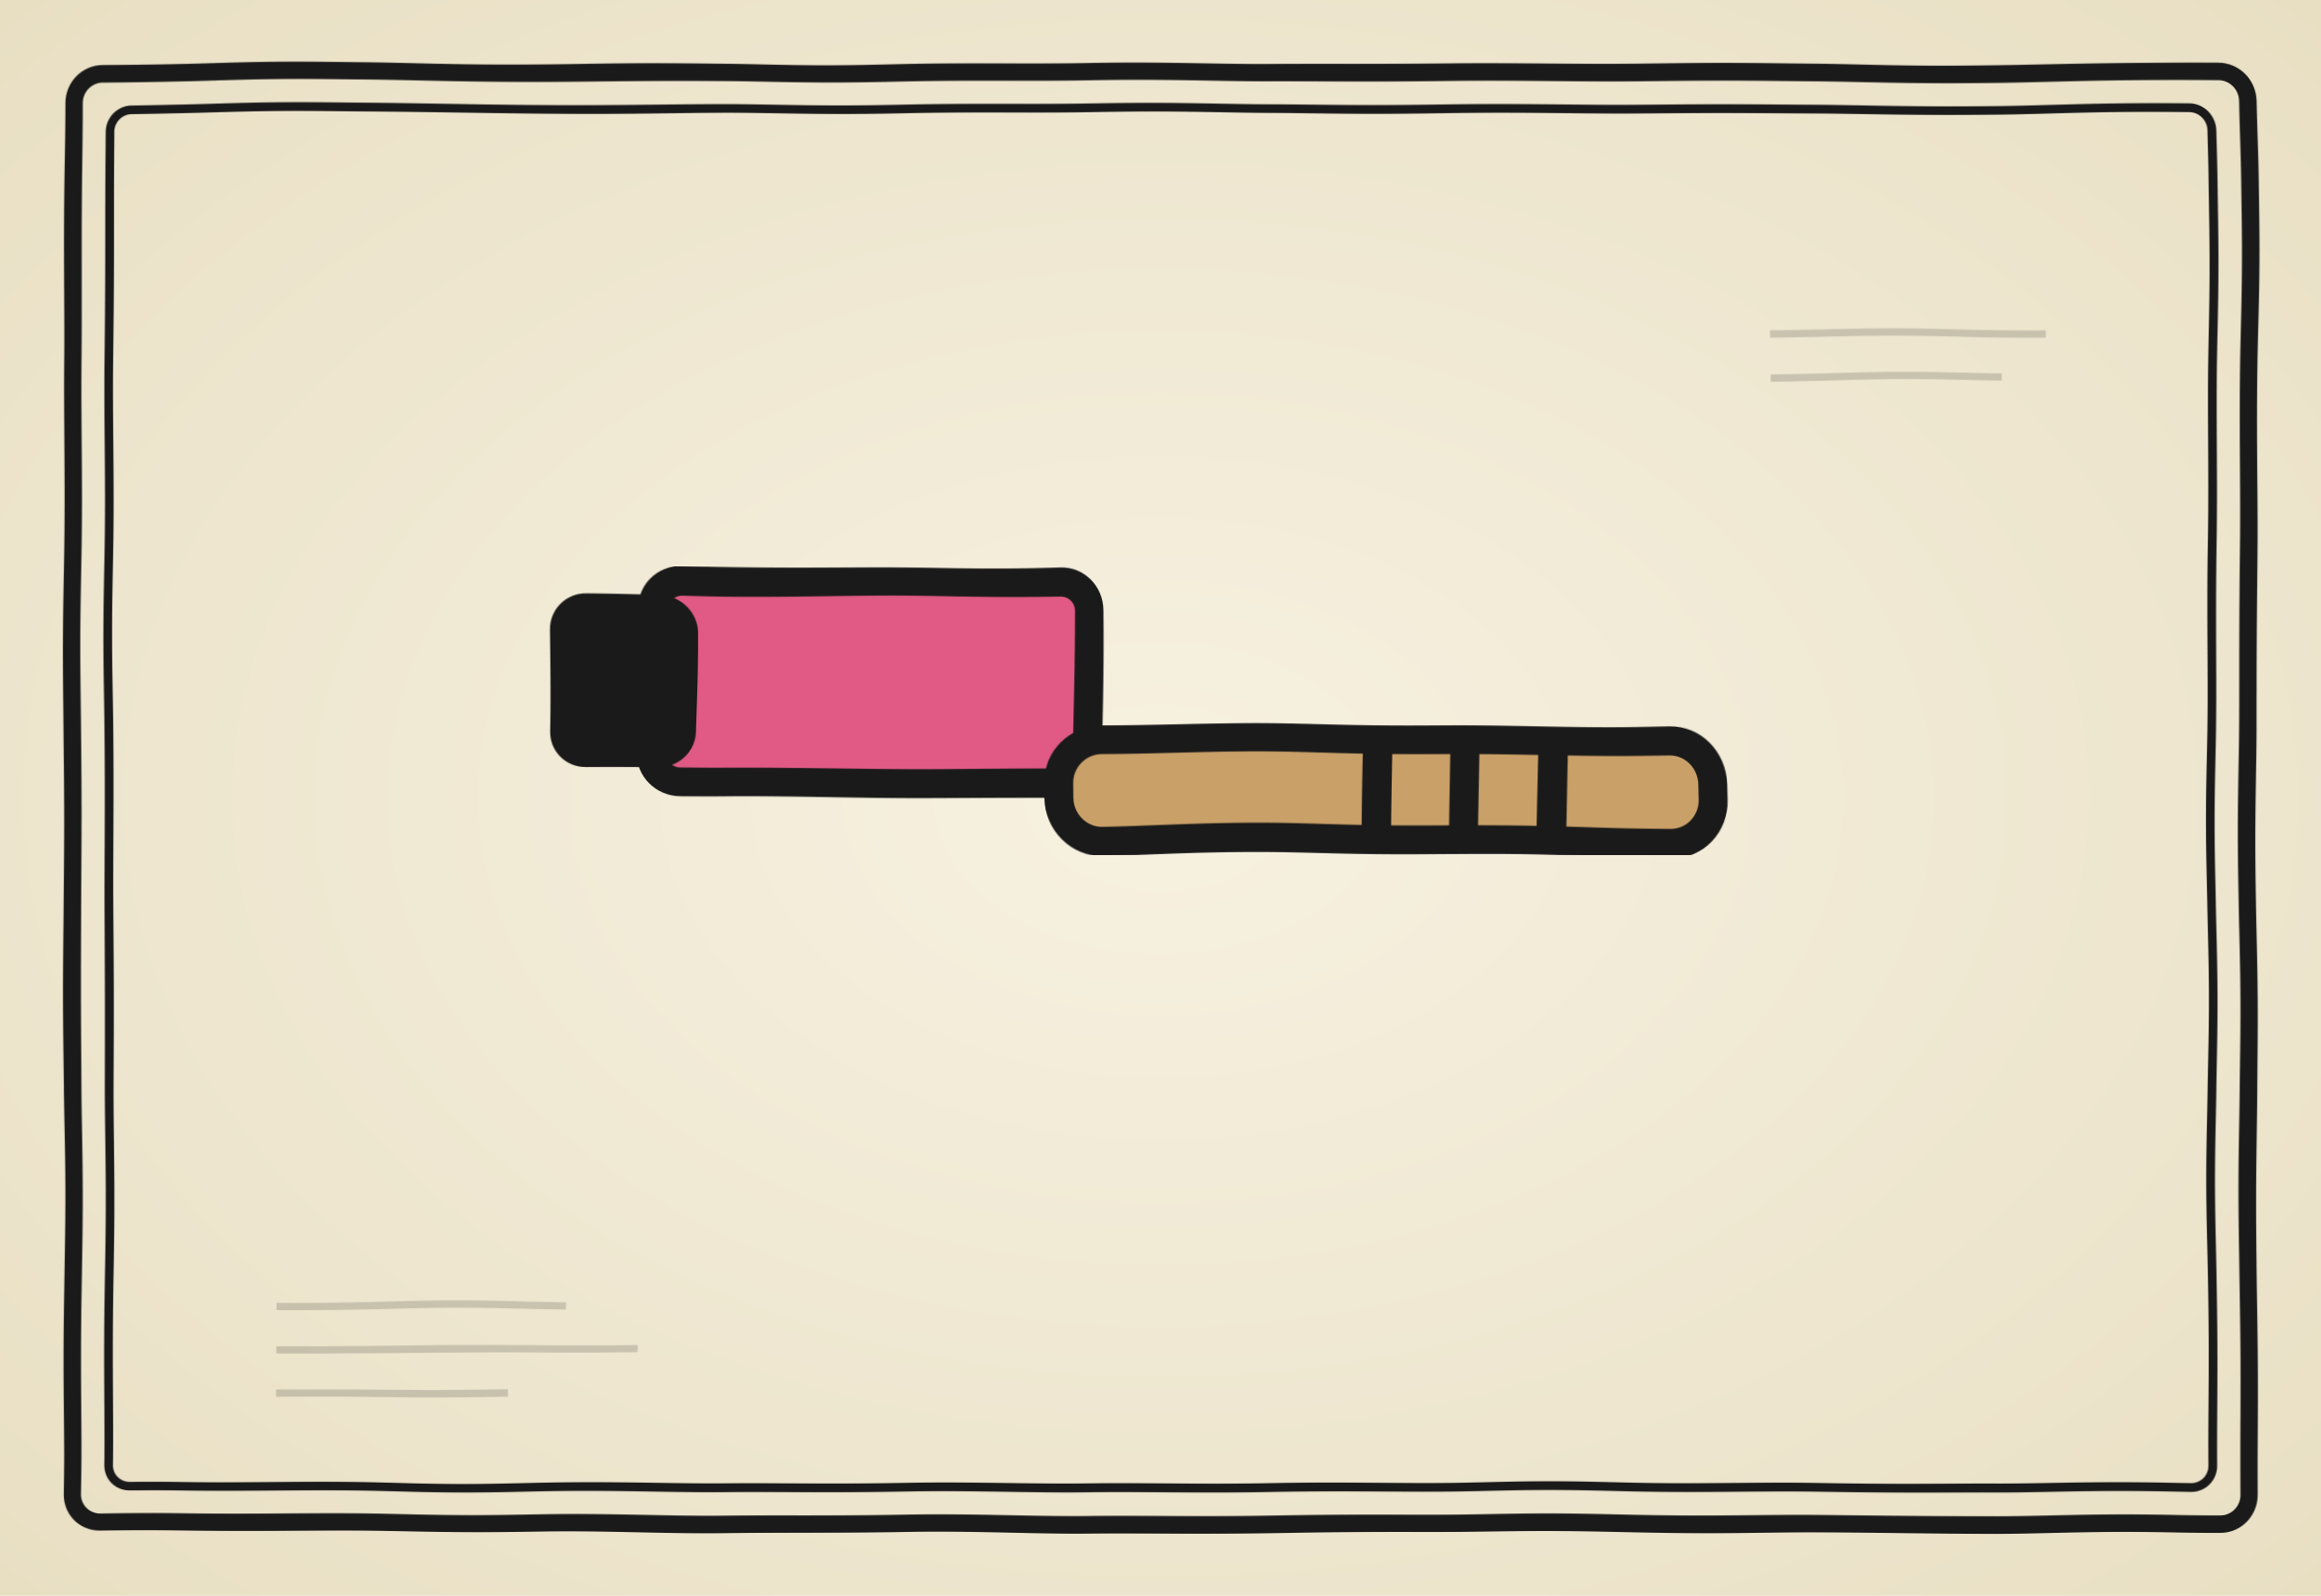
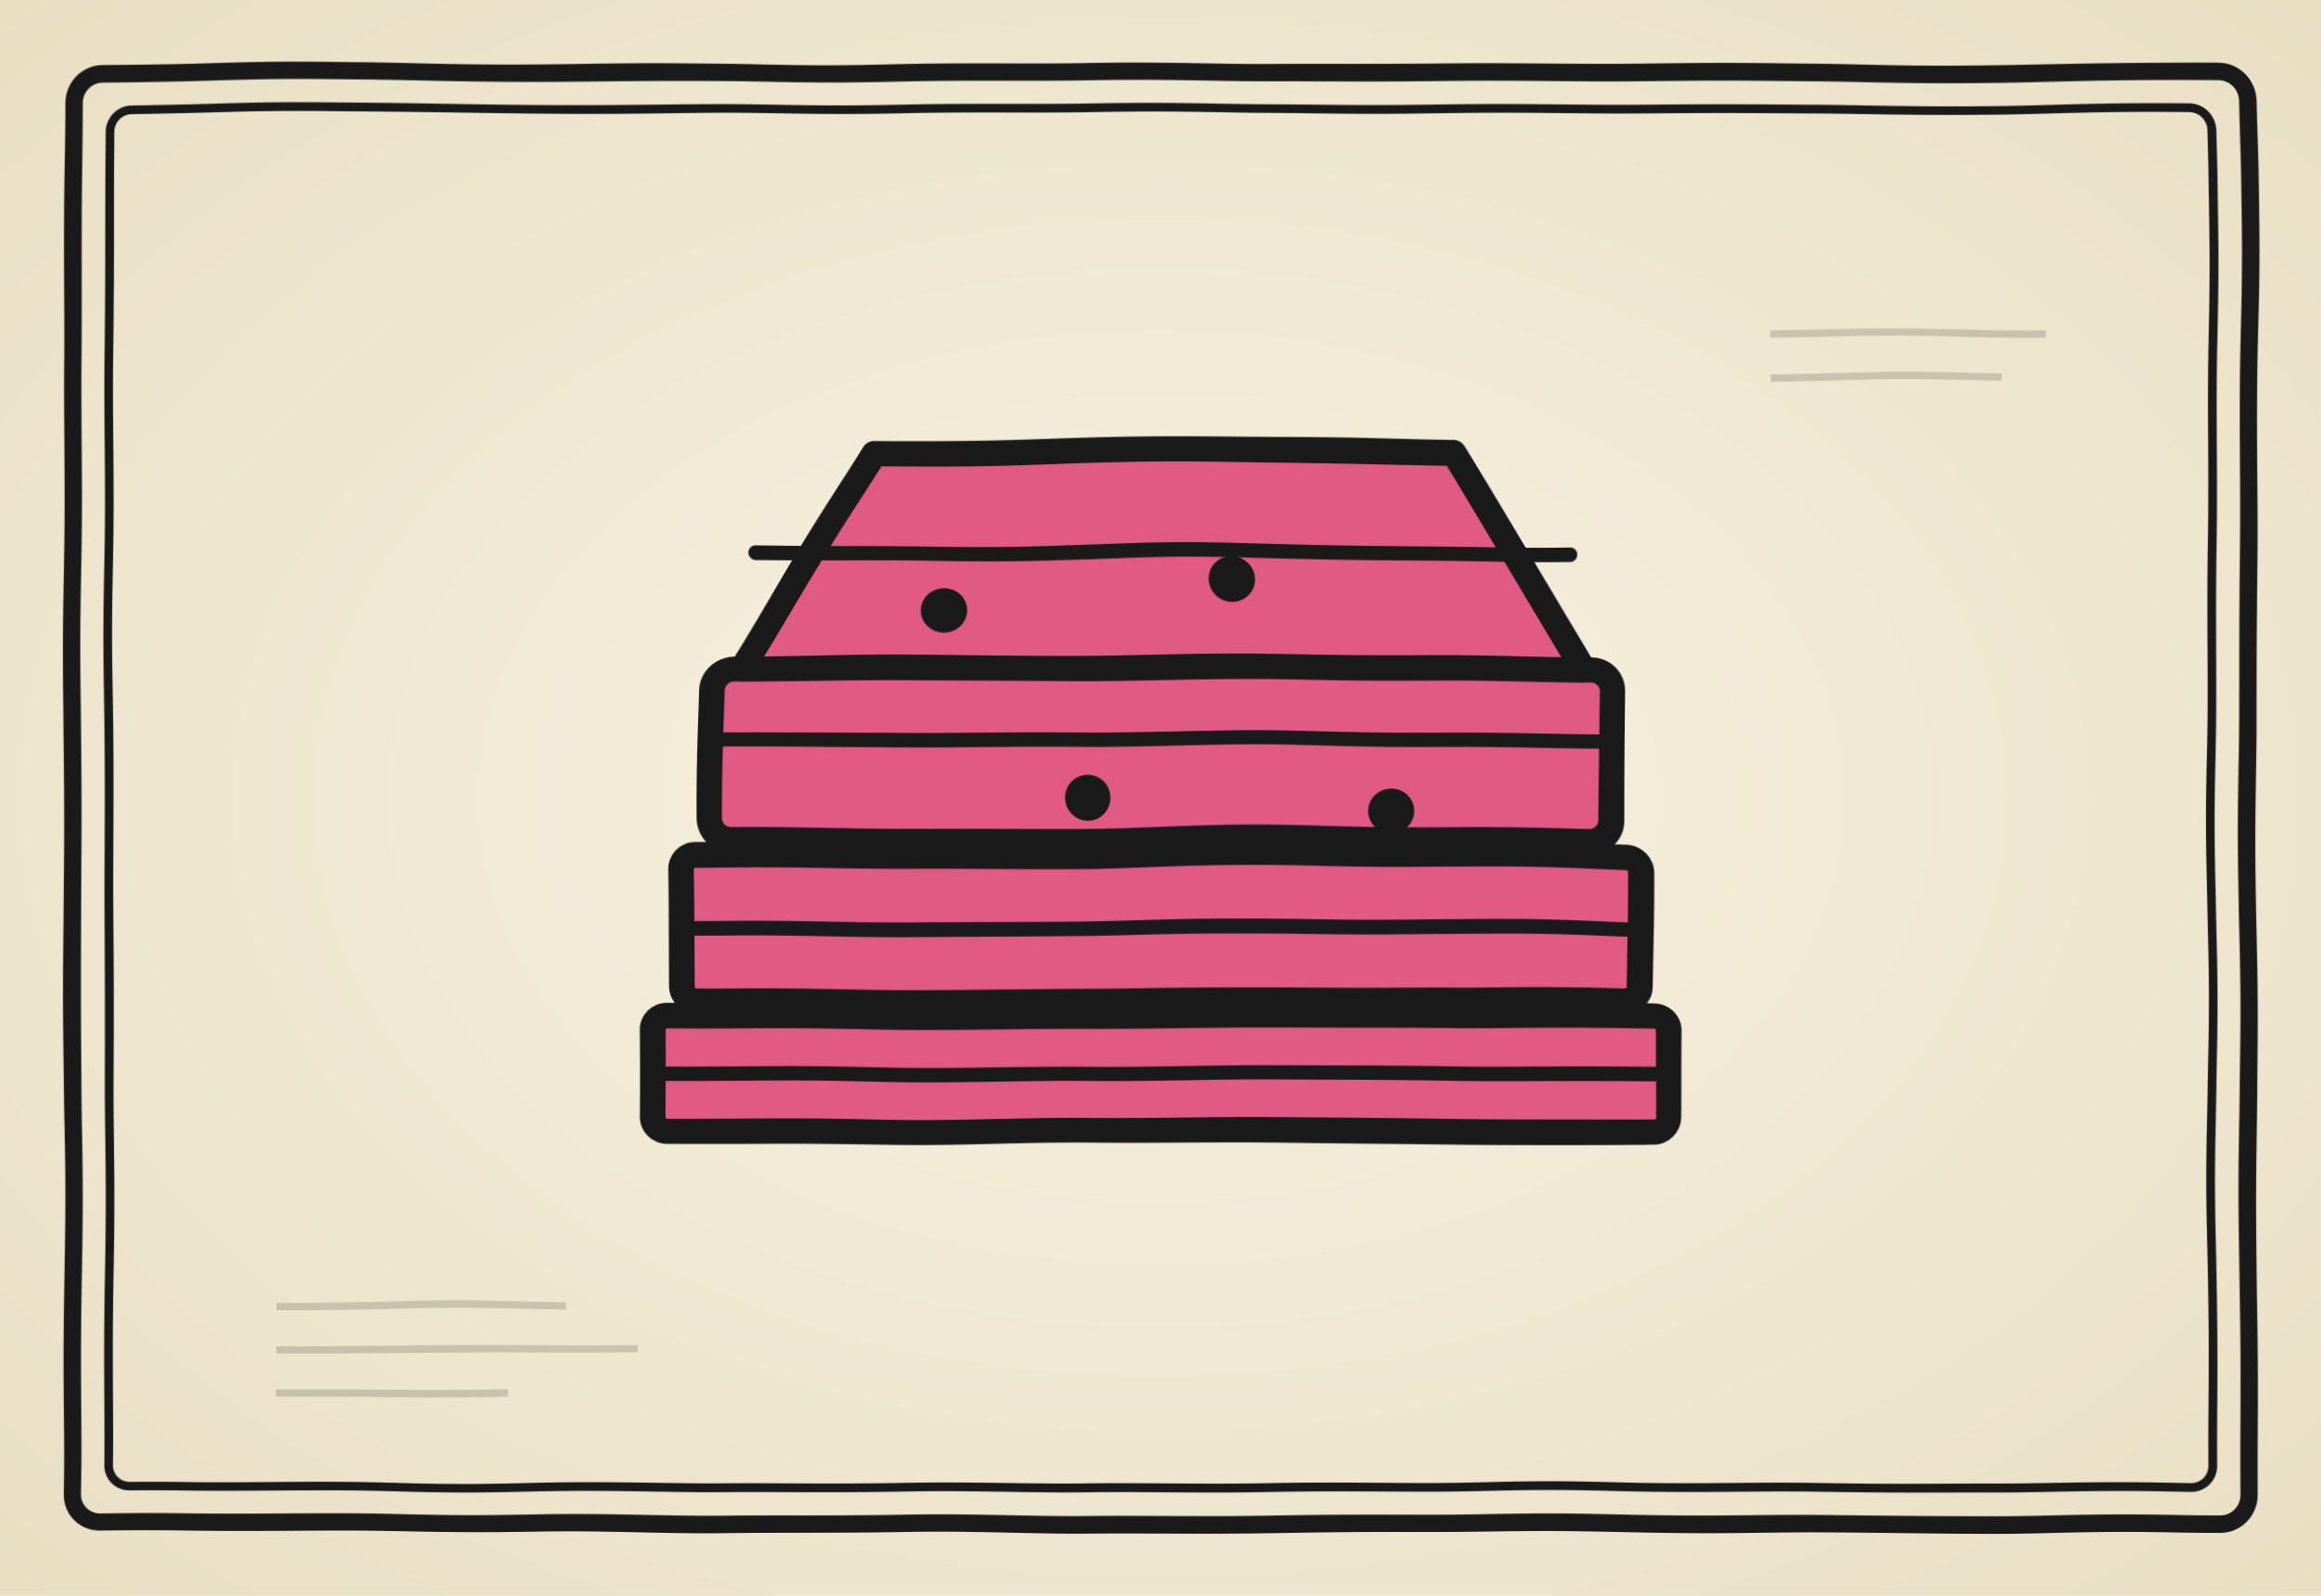
<svg xmlns="http://www.w3.org/2000/svg" viewBox="0 0 320 220" role="img" aria-label="die Wolldecke">
  <defs>
    <radialGradient id="paper" cx="50%" cy="50%" r="70%">
      <stop offset="0%" stop-color="#f7f1e1" />
      <stop offset="100%" stop-color="#e8dfc3" />
    </radialGradient>
    <filter id="sketch" x="-5%" y="-5%" width="110%" height="110%">
      <feTurbulence type="fractalNoise" baseFrequency="0.02" numOctaves="2" seed="132" />
      <feDisplacementMap in="SourceGraphic" scale="1.8" />
    </filter>
    <filter id="sketchLight" x="-5%" y="-5%" width="110%" height="110%">
      <feTurbulence type="fractalNoise" baseFrequency="0.04" numOctaves="1" seed="135" />
      <feDisplacementMap in="SourceGraphic" scale="1.1" />
    </filter>
  </defs>
  <rect width="320" height="220" fill="url(#paper)" />
  <g fill="none" stroke="#1a1a1a" stroke-linecap="round" stroke-linejoin="round" filter="url(#sketchLight)">
    <rect x="10" y="10" width="300" height="200" stroke-width="2.4" rx="4" />
    <rect x="15" y="15" width="290" height="190" stroke-width="1.2" rx="3" />
  </g>
  <g stroke="#1a1a1a" stroke-width="1" opacity="0.18" filter="url(#sketchLight)">
    <line x1="38" y1="180" x2="78" y2="180" />
    <line x1="38" y1="186" x2="88" y2="186" />
    <line x1="38" y1="192" x2="70" y2="192" />
    <line x1="244" y1="46" x2="282" y2="46" />
    <line x1="244" y1="52" x2="276" y2="52" />
  </g>
  <g filter="url(#sketch)">
-     <g stroke="#1a1a1a" stroke-width="4" stroke-linejoin="round" stroke-linecap="round" fill="#e05a85">
-       <rect x="90" y="80" width="60" height="28" rx="4" />
-       <rect x="78" y="84" width="16" height="20" rx="3" fill="#1a1a1a" />
-       <rect x="146" y="102" width="90" height="14" rx="6" fill="#c9a068" />
-       <line x1="190" y1="104" x2="190" y2="114" />
-       <line x1="202" y1="104" x2="202" y2="114" />
-       <line x1="214" y1="104" x2="214" y2="114" />
+     <g stroke="#1a1a1a" stroke-width="3.5" stroke-linejoin="round" stroke-linecap="round">
+       <rect x="90" y="140" width="140" height="16" rx="2" fill="#e05a85" />
+       <rect x="94" y="118" width="132" height="20" rx="2" fill="#e05a85" />
+       <rect x="98" y="92" width="124" height="24" rx="3" fill="#e05a85" />
+       <path d="M 102 92 L 120 62 L 200 62 L 218 92 Z" fill="#e05a85" />
+       <line x1="104" y1="76" x2="216" y2="76" stroke-width="2" />
+       <line x1="98" y1="102" x2="222" y2="102" stroke-width="2" />
+       <line x1="94" y1="128" x2="226" y2="128" stroke-width="2" />
+       <line x1="90" y1="148" x2="230" y2="148" stroke-width="2" />
+       <circle cx="130" cy="84" r="1.4" fill="#1a1a1a" />
+       <circle cx="170" cy="80" r="1.4" fill="#1a1a1a" />
+       <circle cx="150" cy="110" r="1.4" fill="#1a1a1a" />
+       <circle cx="192" cy="112" r="1.4" fill="#1a1a1a" />
    </g>
  </g>
</svg>
